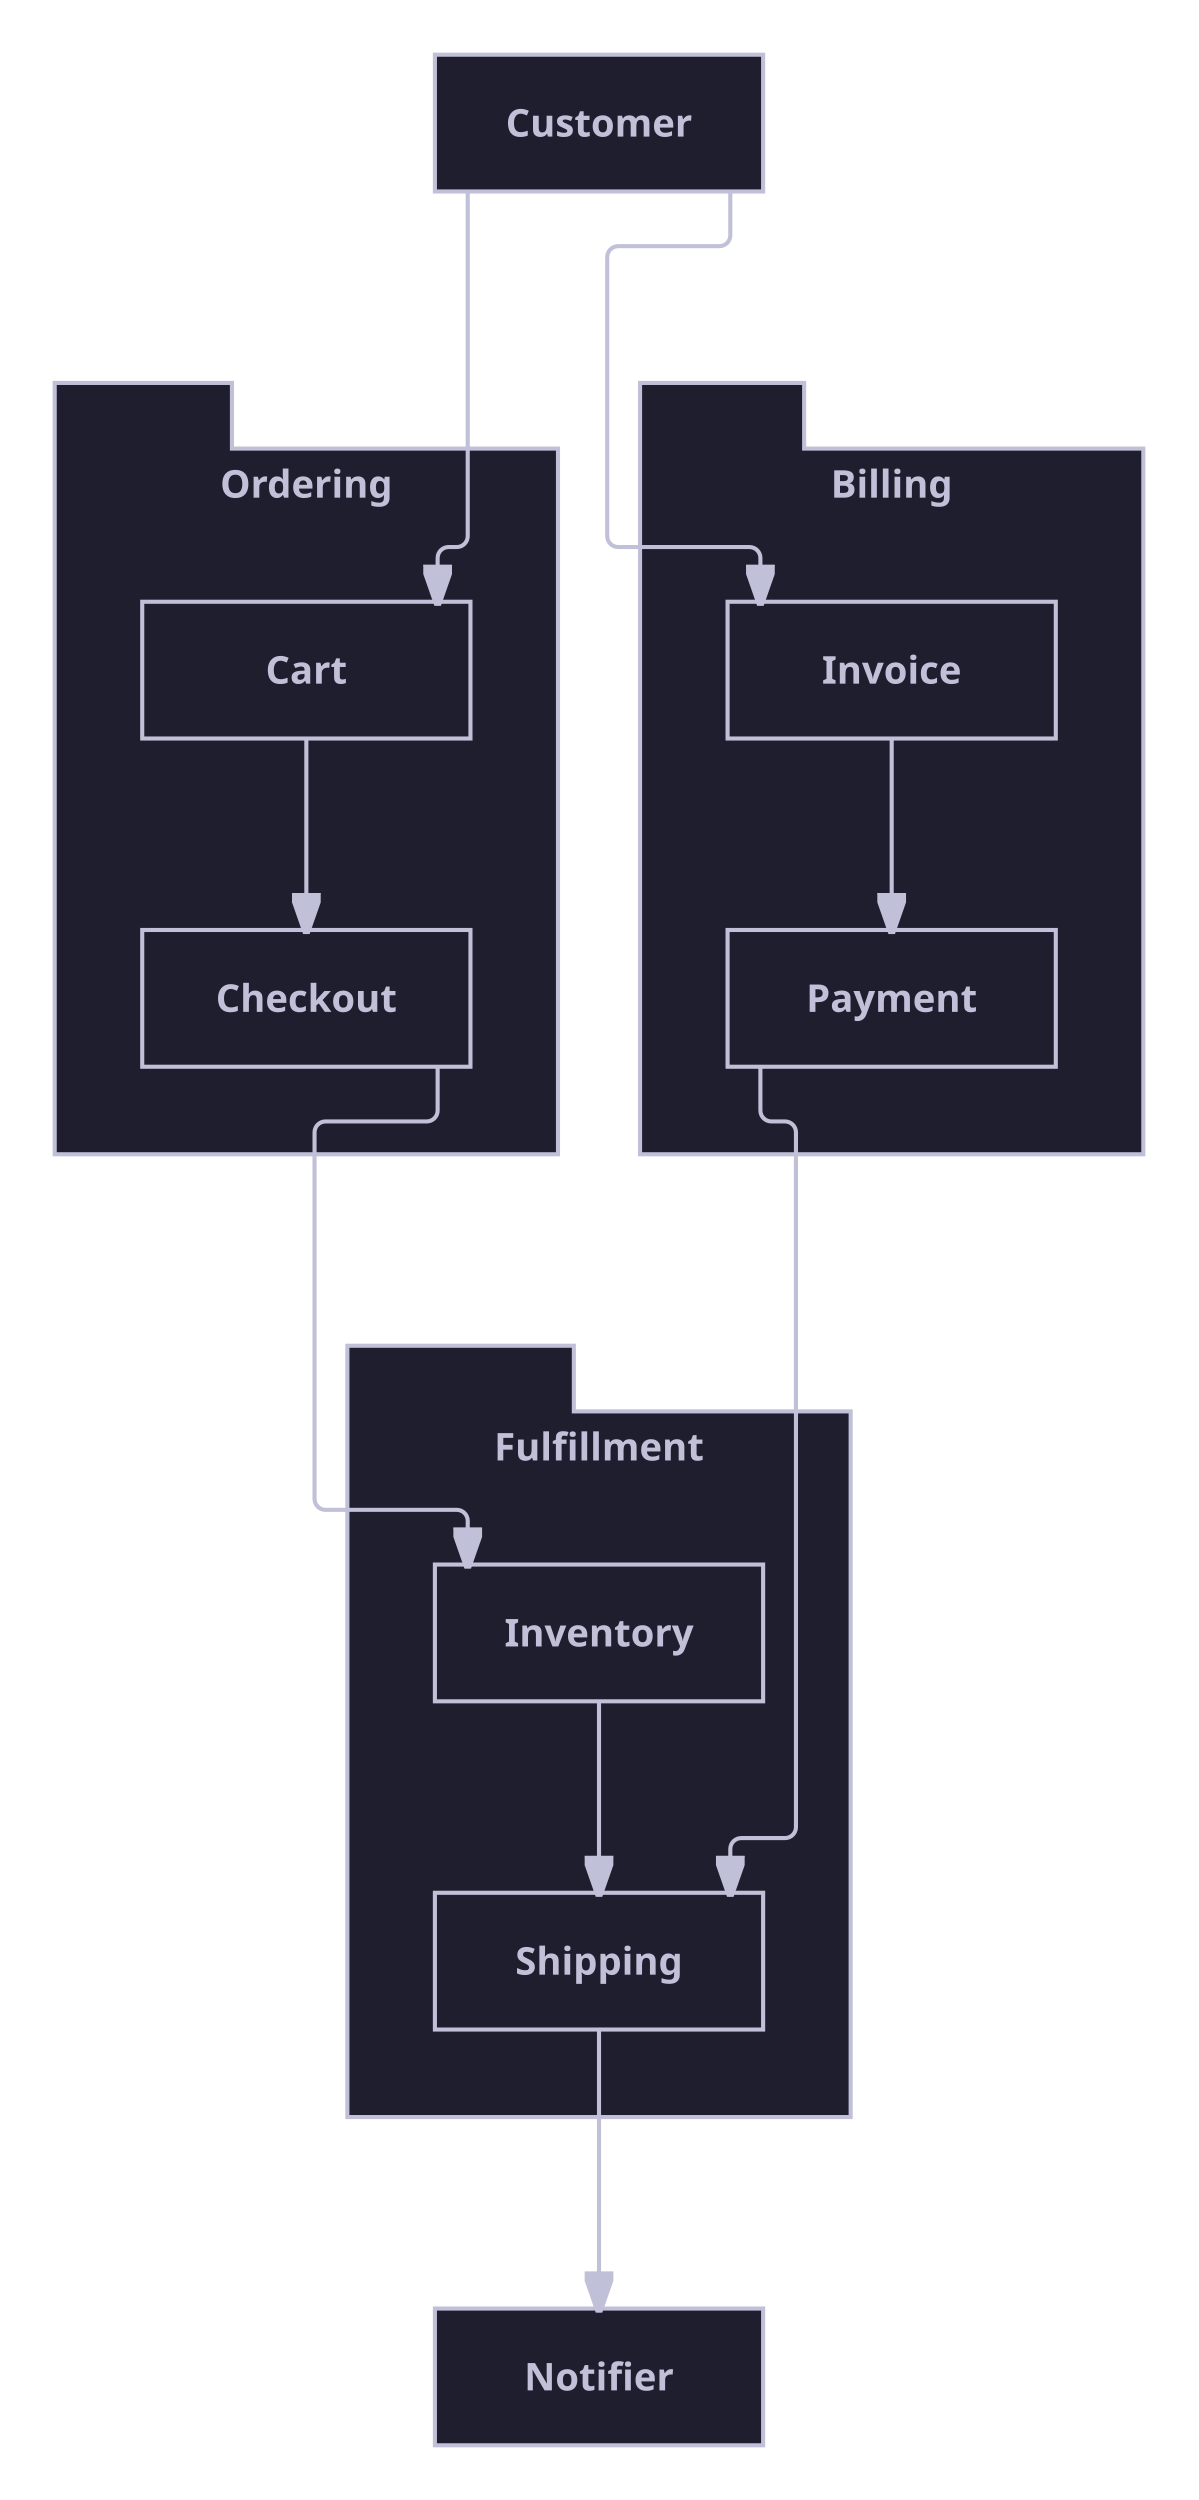
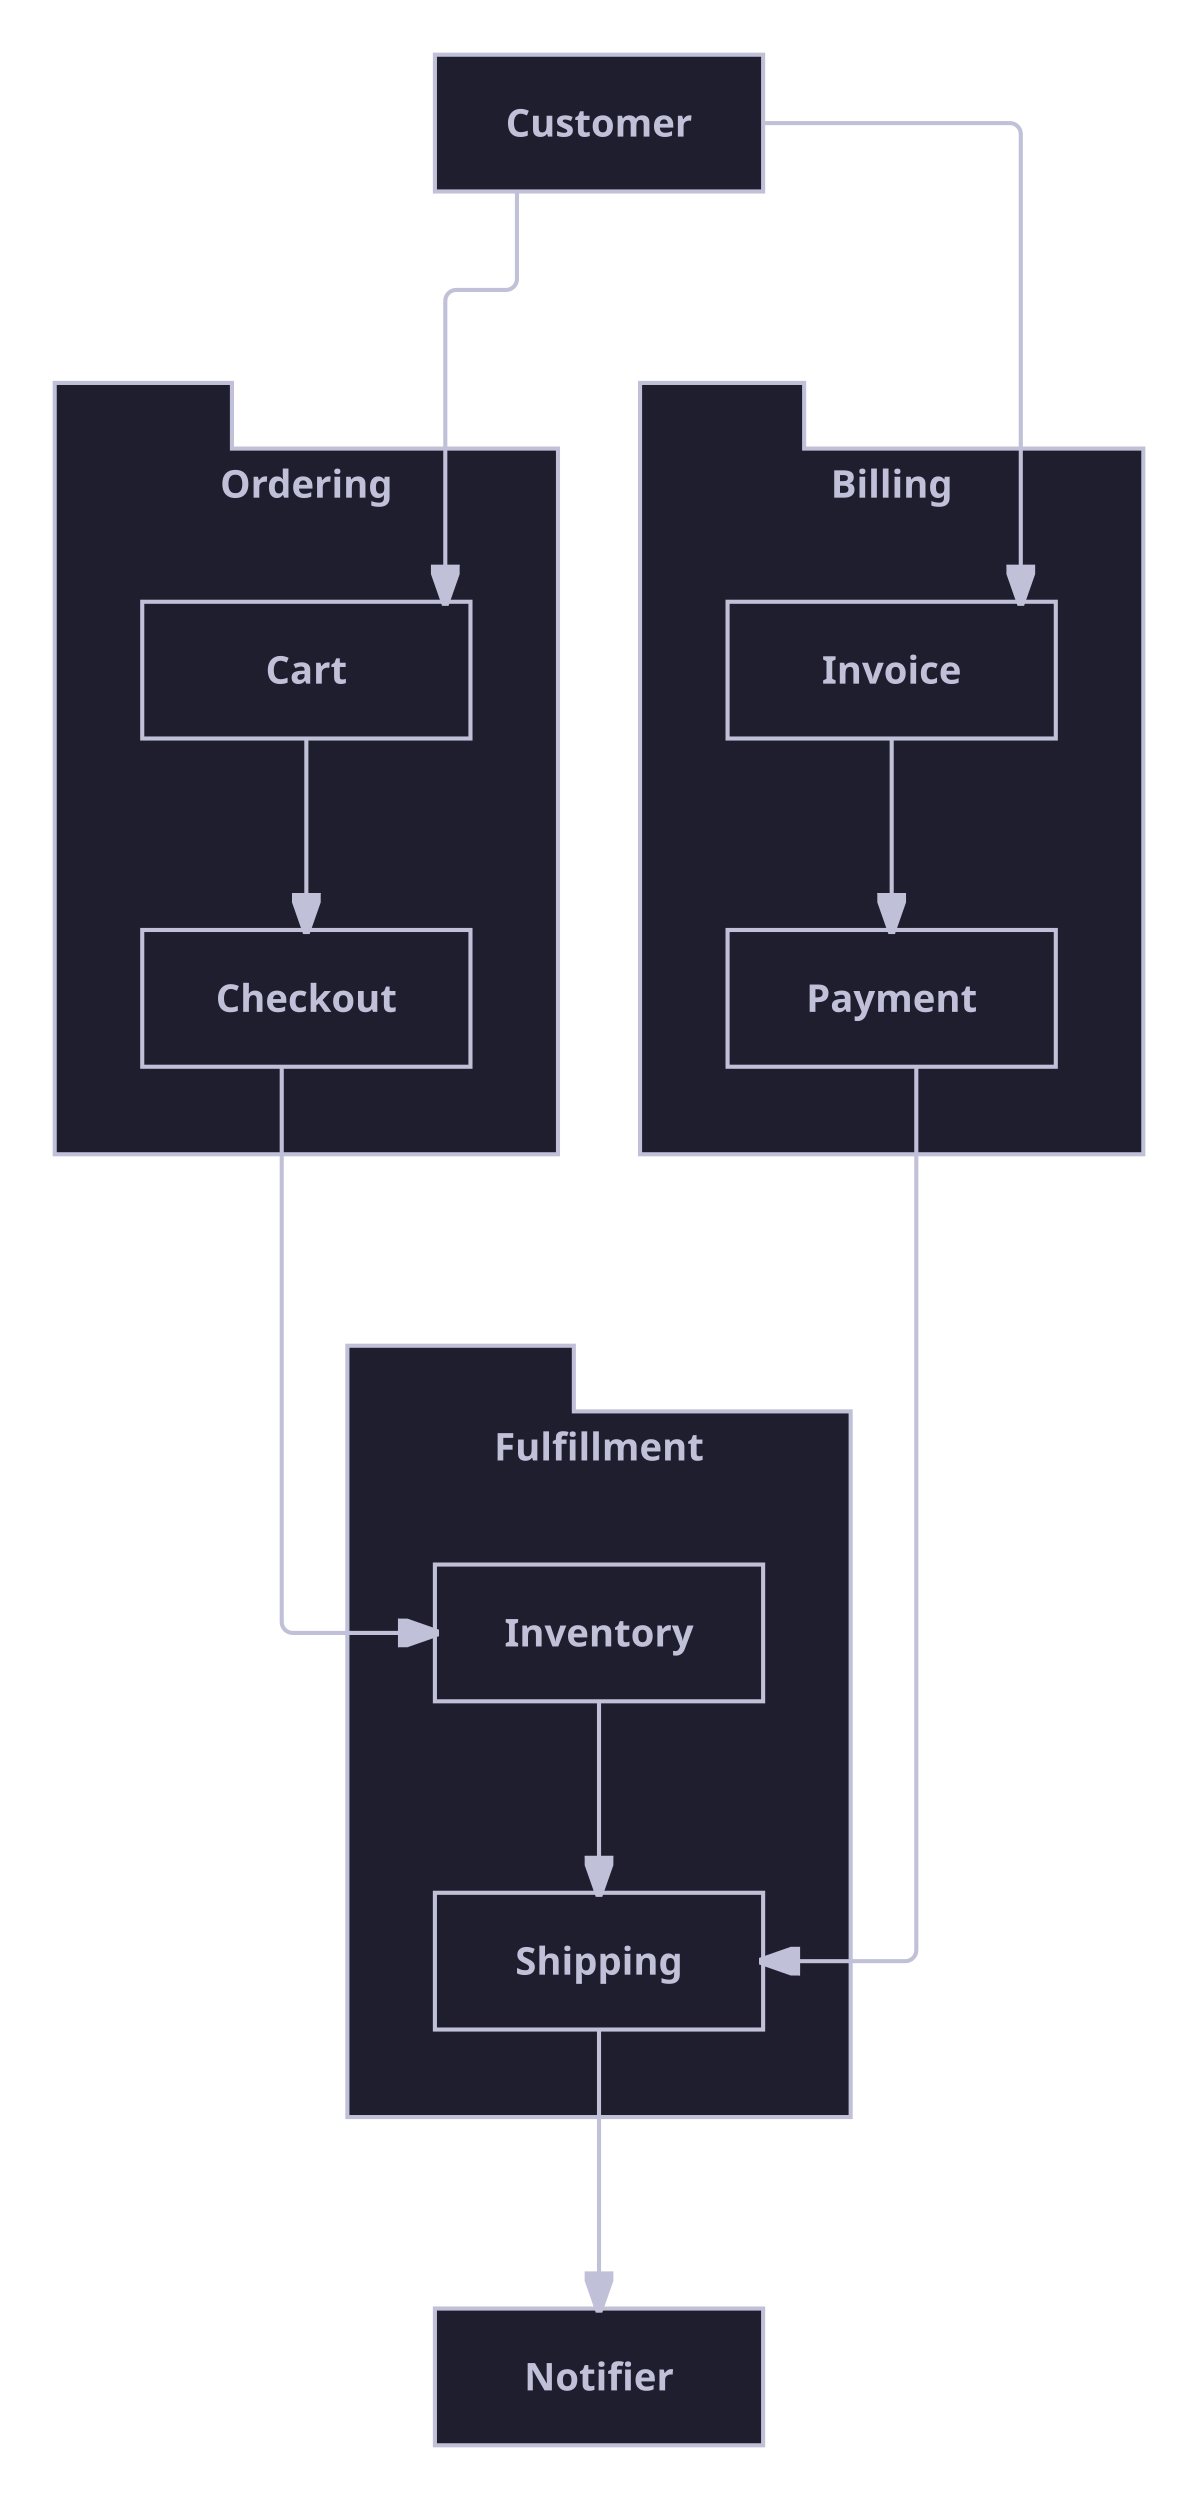
<svg xmlns="http://www.w3.org/2000/svg" width="438.00" height="914.00" viewBox="0 0 438.00 914.00">
  <defs>
    <marker id="line-end-open-chevron" markerWidth="10" markerHeight="7" refX="9" refY="3.5" orient="auto">
      <polyline points="0 0, 10 3.5, 0 7" fill="none" stroke="#C0C0D8" stroke-width="1.50" />
    </marker>
    <marker id="line-end-hollow-triangle" markerWidth="10" markerHeight="7" refX="9" refY="3.5" orient="auto">
      <polygon points="0 0, 10 3.5, 0 7" fill="#1E1E2E" stroke="#C0C0D8" stroke-width="1.50" />
    </marker>
    <marker id="line-end-filled-arrow" markerWidth="10" markerHeight="7" refX="9" refY="3.5" orient="auto">
      <polygon points="0 0, 10 3.5, 0 7" fill="#C0C0D8" stroke="#C0C0D8" stroke-width="1.50" />
    </marker>
    <marker id="line-end-hollow-triangle-crossbar" markerWidth="10" markerHeight="7" refX="9" refY="3.5" orient="auto">
      <polygon points="0 0, 10 3.5, 0 7" fill="#1E1E2E" stroke="#C0C0D8" stroke-width="1.50" />
      <line x1="7" y1="0" x2="7" y2="7" stroke="#C0C0D8" stroke-width="1.50" />
    </marker>
    <marker id="line-end-hollow-diamond" markerWidth="14" markerHeight="8" refX="13" refY="4" orient="auto">
      <polygon points="1 4, 7 0, 13 4, 7 8" fill="#1E1E2E" stroke="#C0C0D8" stroke-width="1.50" />
    </marker>
    <marker id="line-end-filled-diamond" markerWidth="14" markerHeight="8" refX="13" refY="4" orient="auto">
      <polygon points="1 4, 7 0, 13 4, 7 8" fill="#C0C0D8" stroke="#C0C0D8" stroke-width="1.50" />
    </marker>
    <marker id="line-end-circle" markerWidth="10" markerHeight="10" refX="9" refY="5" orient="auto">
      <circle cx="5" cy="5" r="4" fill="#1E1E2E" stroke="#C0C0D8" stroke-width="1.50" />
    </marker>
    <marker id="line-end-bar" markerWidth="4" markerHeight="12" refX="2" refY="6" orient="auto">
      <line x1="2" y1="0" x2="2" y2="12" stroke="#C0C0D8" stroke-width="1.50" />
    </marker>
    <filter id="label-bg" x="-0.05" y="-0.05" width="1.1" height="1.1">
      <feFlood flood-color="#1E1E2E" />
      <feComposite in="SourceGraphic" operator="over" />
    </filter>
  </defs>
  <rect x="159.00" y="20.00" width="120.00" height="50.00" fill="#1E1E2E" stroke="#C0C0D8" stroke-width="1.50" />
  <text x="219.00" y="45.00" font-family="Noto Sans, sans-serif" font-size="14.00" font-weight="bold" fill="#C0C0D8" text-anchor="middle" dominant-baseline="middle">Customer</text>
  <path d="M 20.00 164.00 L 20.00 140.00 L 84.80 140.00 L 84.80 164.00 L 204.00 164.00 L 204.00 422.00 L 20.00 422.00 Z" fill="#1E1E2E" stroke="#C0C0D8" stroke-width="1.50" />
  <text x="112.00" y="177.00" font-family="Noto Sans, sans-serif" font-size="14.00" font-weight="bold" fill="#C0C0D8" text-anchor="middle" dominant-baseline="middle">Ordering</text>
  <rect x="52.00" y="220.00" width="120.00" height="50.00" fill="#1E1E2E" stroke="#C0C0D8" stroke-width="1.50" />
  <text x="112.00" y="245.00" font-family="Noto Sans, sans-serif" font-size="14.00" font-weight="bold" fill="#C0C0D8" text-anchor="middle" dominant-baseline="middle">Cart</text>
  <rect x="52.00" y="340.00" width="120.00" height="50.00" fill="#1E1E2E" stroke="#C0C0D8" stroke-width="1.50" />
  <text x="112.00" y="365.00" font-family="Noto Sans, sans-serif" font-size="14.00" font-weight="bold" fill="#C0C0D8" text-anchor="middle" dominant-baseline="middle">Checkout</text>
  <path d="M 112.00 270.00 L 112.00 340.00" fill="none" stroke="#C0C0D8" stroke-width="1.50" marker-end="url(#line-end-filled-arrow)" />
  <path d="M 234.00 164.00 L 234.00 140.00 L 294.00 140.00 L 294.00 164.00 L 418.00 164.00 L 418.00 422.00 L 234.00 422.00 Z" fill="#1E1E2E" stroke="#C0C0D8" stroke-width="1.50" />
  <text x="326.00" y="177.00" font-family="Noto Sans, sans-serif" font-size="14.00" font-weight="bold" fill="#C0C0D8" text-anchor="middle" dominant-baseline="middle">Billing</text>
  <rect x="266.00" y="220.00" width="120.00" height="50.00" fill="#1E1E2E" stroke="#C0C0D8" stroke-width="1.50" />
  <text x="326.00" y="245.00" font-family="Noto Sans, sans-serif" font-size="14.00" font-weight="bold" fill="#C0C0D8" text-anchor="middle" dominant-baseline="middle">Invoice</text>
  <rect x="266.00" y="340.00" width="120.00" height="50.00" fill="#1E1E2E" stroke="#C0C0D8" stroke-width="1.50" />
  <text x="326.00" y="365.00" font-family="Noto Sans, sans-serif" font-size="14.00" font-weight="bold" fill="#C0C0D8" text-anchor="middle" dominant-baseline="middle">Payment</text>
  <path d="M 326.00 270.00 L 326.00 340.00" fill="none" stroke="#C0C0D8" stroke-width="1.50" marker-end="url(#line-end-filled-arrow)" />
  <path d="M 127.00 516.00 L 127.00 492.00 L 209.80 492.00 L 209.80 516.00 L 311.00 516.00 L 311.00 774.00 L 127.00 774.00 Z" fill="#1E1E2E" stroke="#C0C0D8" stroke-width="1.50" />
  <text x="219.00" y="529.00" font-family="Noto Sans, sans-serif" font-size="14.00" font-weight="bold" fill="#C0C0D8" text-anchor="middle" dominant-baseline="middle">Fulfillment</text>
  <rect x="159.00" y="572.00" width="120.00" height="50.00" fill="#1E1E2E" stroke="#C0C0D8" stroke-width="1.50" />
  <text x="219.00" y="597.00" font-family="Noto Sans, sans-serif" font-size="14.00" font-weight="bold" fill="#C0C0D8" text-anchor="middle" dominant-baseline="middle">Inventory</text>
  <rect x="159.00" y="692.00" width="120.00" height="50.00" fill="#1E1E2E" stroke="#C0C0D8" stroke-width="1.50" />
  <text x="219.00" y="717.00" font-family="Noto Sans, sans-serif" font-size="14.00" font-weight="bold" fill="#C0C0D8" text-anchor="middle" dominant-baseline="middle">Shipping</text>
  <path d="M 219.00 622.00 L 219.00 692.00" fill="none" stroke="#C0C0D8" stroke-width="1.50" marker-end="url(#line-end-filled-arrow)" />
  <rect x="159.00" y="844.00" width="120.00" height="50.00" fill="#1E1E2E" stroke="#C0C0D8" stroke-width="1.50" />
  <text x="219.00" y="869.00" font-family="Noto Sans, sans-serif" font-size="14.00" font-weight="bold" fill="#C0C0D8" text-anchor="middle" dominant-baseline="middle">Notifier</text>
-   <path d="M 171.00 70.00 L 171.00 196.00 A 4.00 4.00 0 0 1 167.00 200.00 L 164.00 200.00 A 4.00 4.00 0 0 0 160.00 204.00 L 160.00 220.00" fill="none" stroke="#C0C0D8" stroke-width="1.50" marker-end="url(#line-end-filled-arrow)" />
-   <path d="M 267.00 70.00 L 267.00 86.00 A 4.00 4.00 0 0 1 263.00 90.00 L 226.00 90.00 A 4.00 4.00 0 0 0 222.00 94.00 L 222.00 196.00 A 4.00 4.00 0 0 0 226.00 200.00 L 274.00 200.00 A 4.00 4.00 0 0 1 278.00 204.00 L 278.00 220.00" fill="none" stroke="#C0C0D8" stroke-width="1.50" marker-end="url(#line-end-filled-arrow)" />
-   <path d="M 160.00 390.00 L 160.00 406.00 A 4.00 4.00 0 0 1 156.00 410.00 L 119.00 410.00 A 4.00 4.00 0 0 0 115.00 414.00 L 115.00 548.00 A 4.00 4.00 0 0 0 119.00 552.00 L 167.00 552.00 A 4.00 4.00 0 0 1 171.00 556.00 L 171.00 572.00" fill="none" stroke="#C0C0D8" stroke-width="1.50" marker-end="url(#line-end-filled-arrow)" />
-   <path d="M 278.00 390.00 L 278.00 406.00 A 4.00 4.00 0 0 0 282.00 410.00 L 287.00 410.00 A 4.00 4.00 0 0 1 291.00 414.00 L 291.00 668.00 A 4.00 4.00 0 0 1 287.00 672.00 L 271.00 672.00 A 4.00 4.00 0 0 0 267.00 676.00 L 267.00 692.00" fill="none" stroke="#C0C0D8" stroke-width="1.50" marker-end="url(#line-end-filled-arrow)" />
+   <path d="M 189.00 70.00 L 189.00 102.00 A 4.00 4.00 0 0 1 185.00 106.00 L 166.80 106.00 A 4.00 4.00 0 0 0 162.80 110.00 L 162.80 220.00" fill="none" stroke="#C0C0D8" stroke-width="1.50" marker-end="url(#line-end-filled-arrow)" />
+   <path d="M 279.00 45.00 L 369.20 45.00 A 4.00 4.00 0 0 1 373.20 49.00 L 373.20 220.00" fill="none" stroke="#C0C0D8" stroke-width="1.50" marker-end="url(#line-end-filled-arrow)" />
+   <path d="M 103.00 390.00 L 103.00 593.00 A 4.00 4.00 0 0 0 107.00 597.00 L 159.00 597.00" fill="none" stroke="#C0C0D8" stroke-width="1.50" marker-end="url(#line-end-filled-arrow)" />
+   <path d="M 335.00 390.00 L 335.00 713.00 A 4.00 4.00 0 0 1 331.00 717.00 L 279.00 717.00" fill="none" stroke="#C0C0D8" stroke-width="1.50" marker-end="url(#line-end-filled-arrow)" />
  <path d="M 219.00 742.00 L 219.00 844.00" fill="none" stroke="#C0C0D8" stroke-width="1.50" marker-end="url(#line-end-filled-arrow)" />
</svg>
